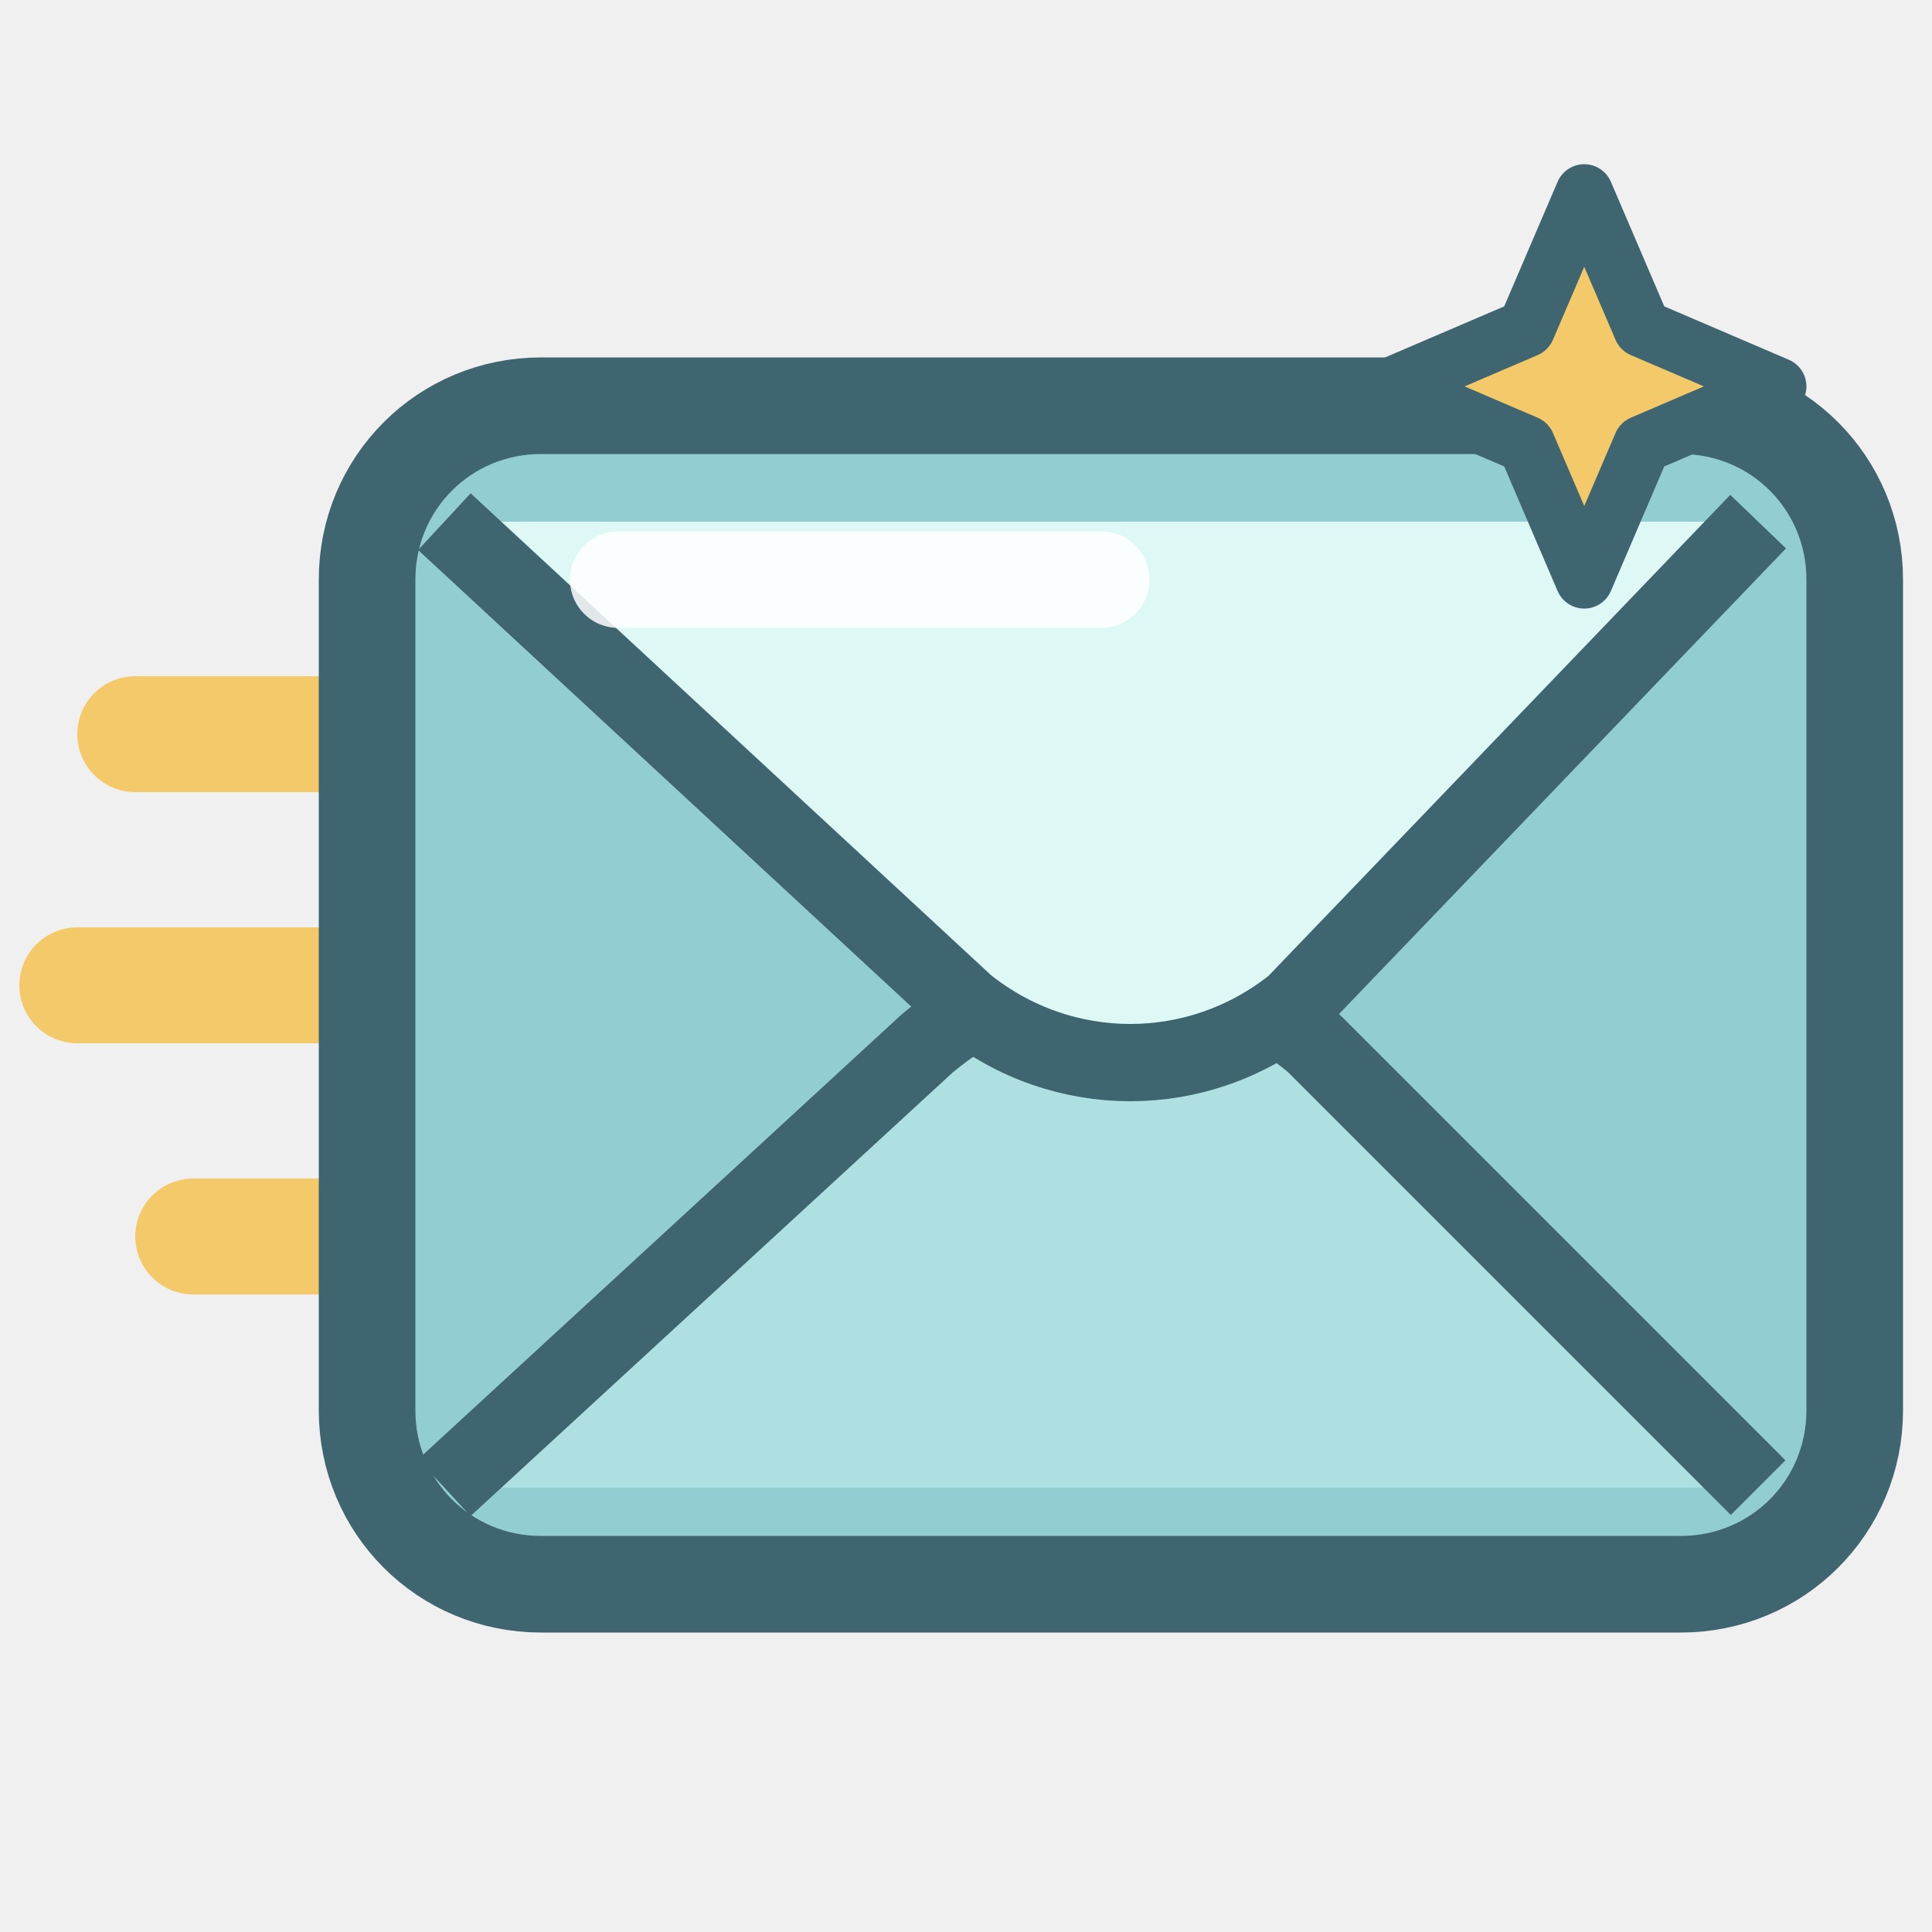
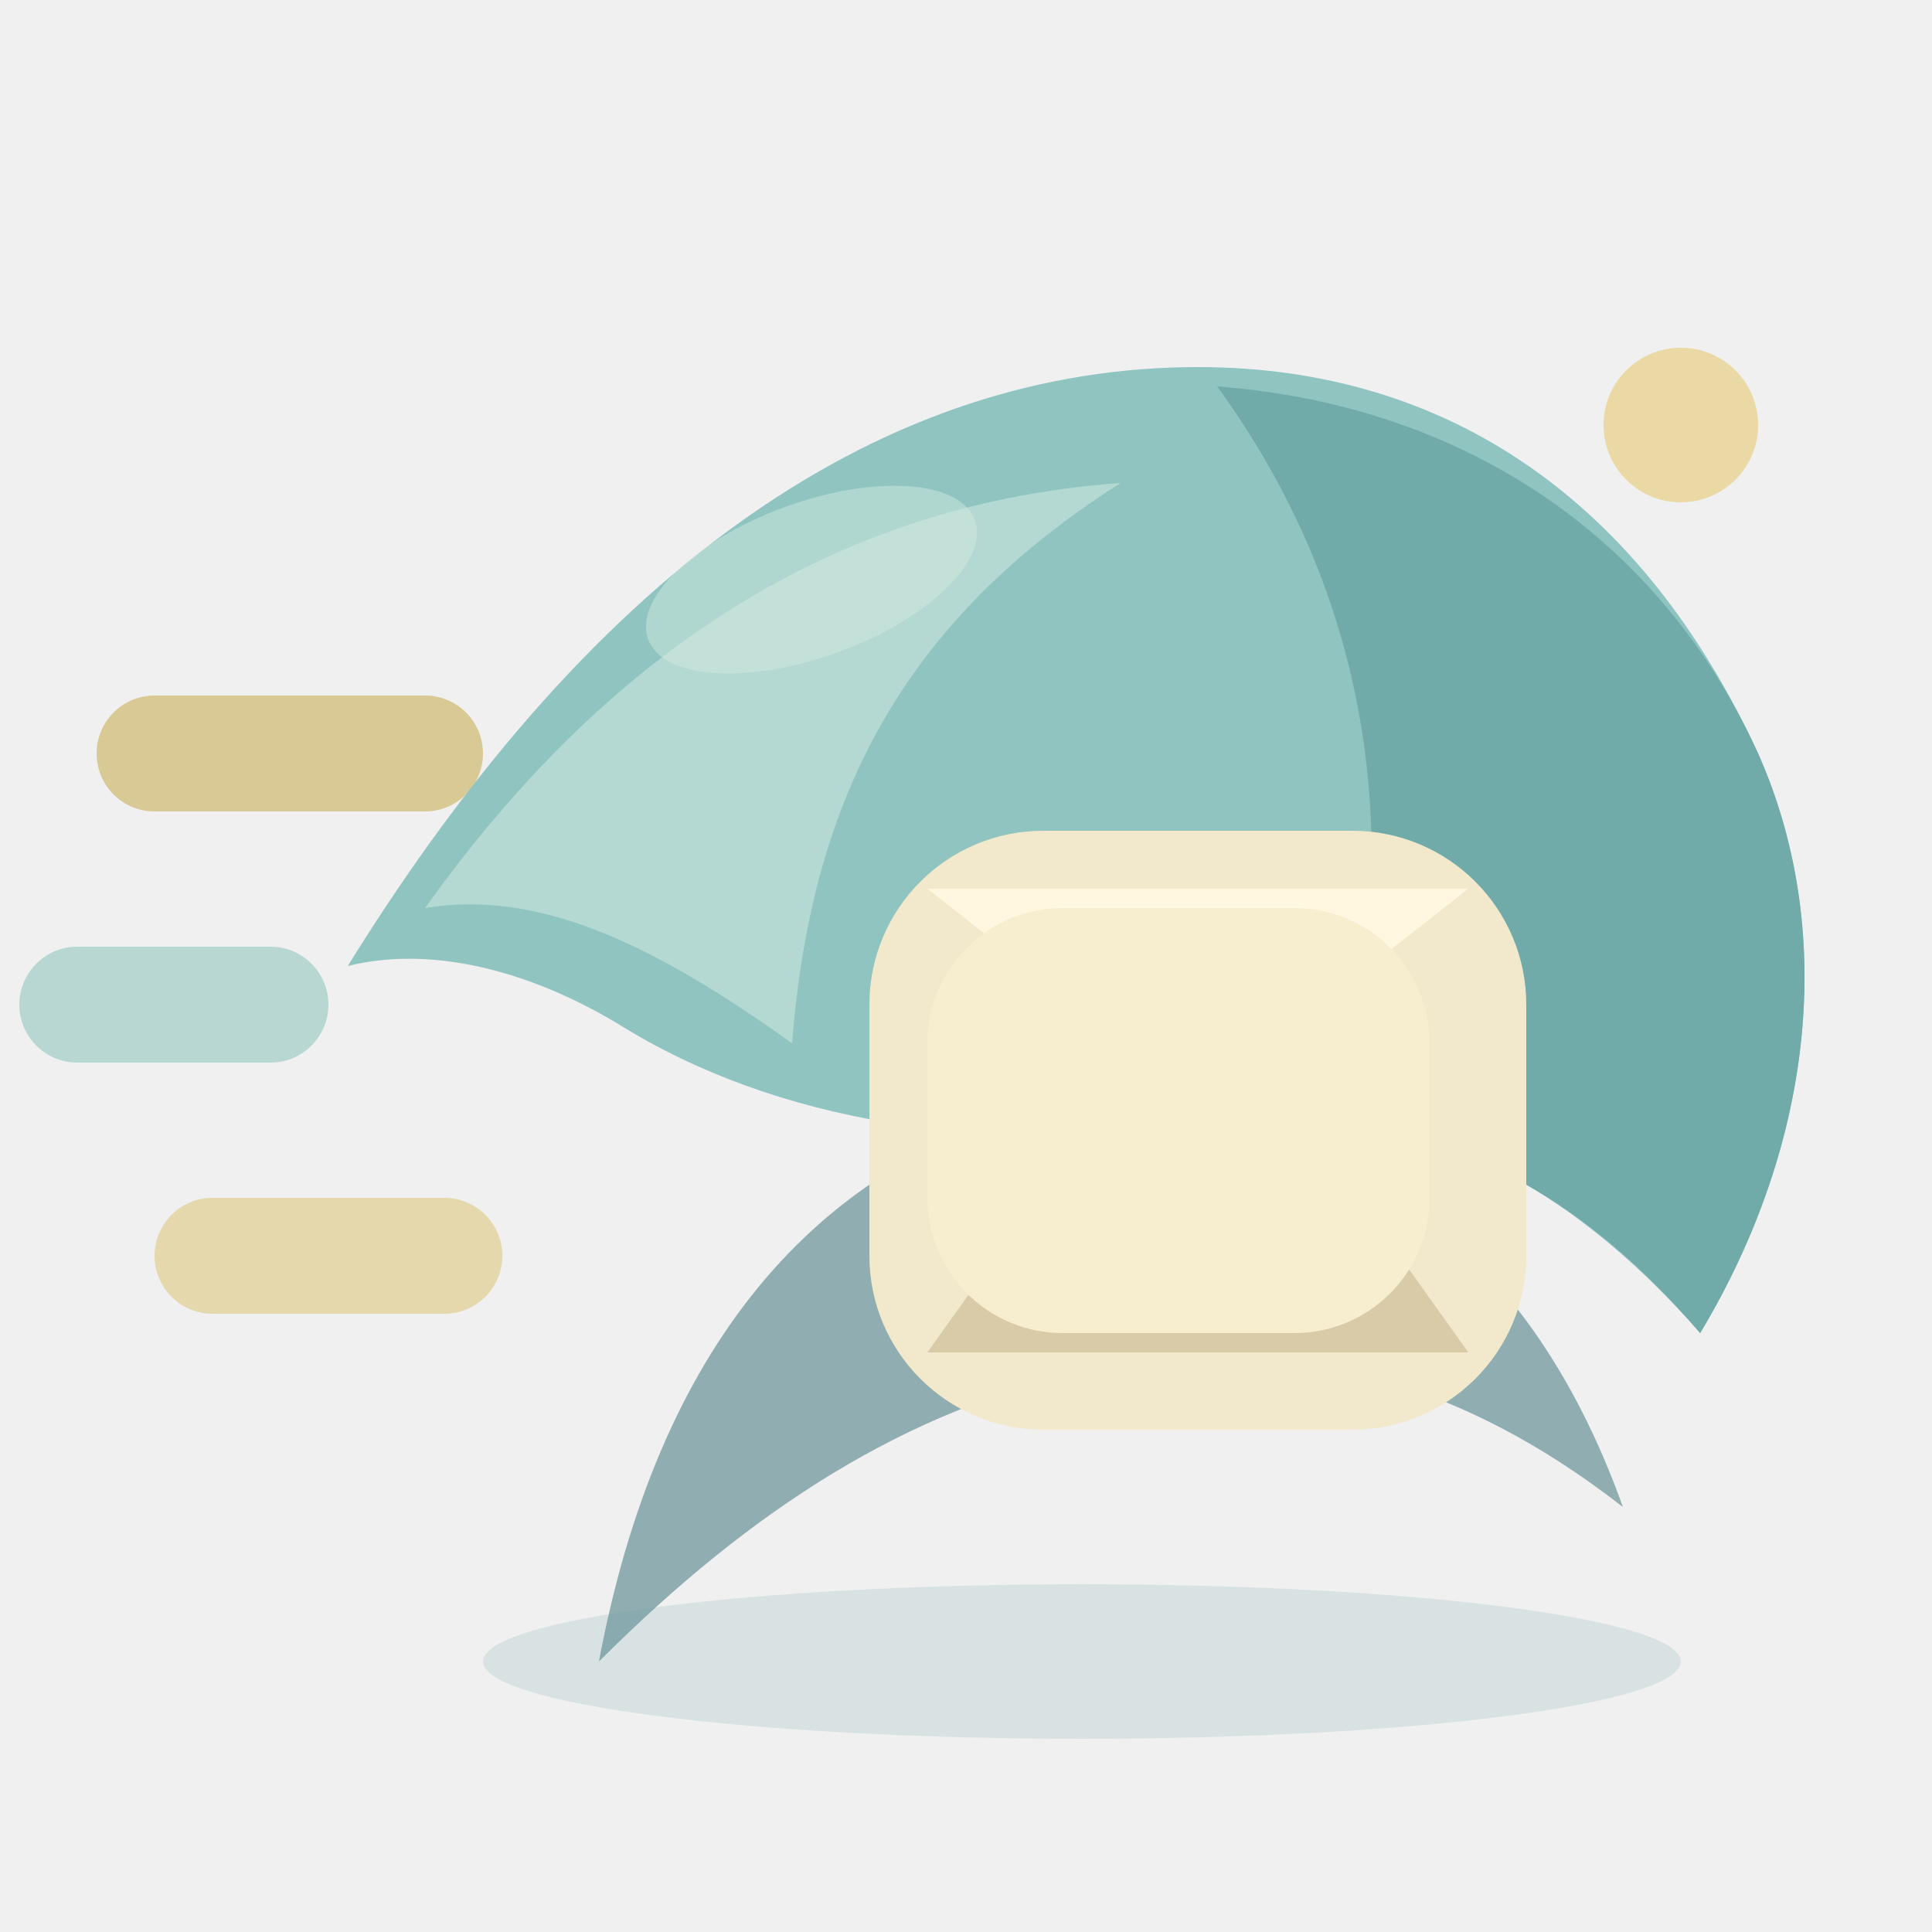
- <svg xmlns="http://www.w3.org/2000/svg" viewBox="0 0 100 100" role="img" aria-label="飛來信消息提示">
-   <path d="M7 38h19M4 51h15M10 64h18" fill="none" stroke="#F4C96A" stroke-width="6" stroke-linecap="round" />
-   <path d="M28 21h59c5 0 9 4 9 9v43c0 5-4 9-9 9H28c-5 0-9-4-9-9V30c0-5 4-9 9-9Z" fill="#91CDD2" stroke="#3F6570" stroke-width="5" />
-   <path d="m23 77 25-23c6-5 14-5 20 0l23 23" fill="#AEE0E1" stroke="#3F6570" stroke-width="4" stroke-linejoin="round" />
-   <path d="m23 27 27 25c5 4 12 4 17 0l24-25" fill="#DDF8F5" stroke="#3F6570" stroke-width="4" stroke-linejoin="round" />
-   <path d="M32 30h25" fill="none" stroke="#FFFFFF" stroke-width="5" stroke-linecap="round" opacity=".85" />
-   <path d="m82 10 3 7 7 3-7 3-3 7-3-7-7-3 7-3Z" fill="#F4C96A" stroke="#3F6570" stroke-width="3" stroke-linejoin="round" />
+ <svg xmlns="http://www.w3.org/2000/svg" viewBox="0 0 100 100" role="img" aria-label="魟魚飛信消息提示">
+   <ellipse cx="56" cy="86" rx="31" ry="4" fill="#659ca0" opacity=".17" />
+   <rect x="5" y="36" width="20" height="6" rx="3" fill="#d9c995" />
+   <rect x="1" y="49" width="16" height="6" rx="3" fill="#b9d7d2" />
+   <rect x="8" y="62" width="18" height="6" rx="3" fill="#e4d8ac" />
+   <path d="M18 50c13-21 28-31 44-31 13 0 23 7 29 20 4 9 3 20-3 30-7-8-15-12-24-11-13 2-24 0-32-5-5-3-10-4-14-3Z" fill="#8fc4c1" />
+   <path d="M22 47c10-14 22-21 36-22-11 7-16 16-17 29-7-5-13-8-19-7Z" fill="#b4d9d2" />
+   <path d="M63 20c13 1 23 8 28 19 4 9 3 20-3 30-6-7-12-10-19-11 4-14 2-27-6-38Z" fill="#70aaa9" />
+   <path d="M55 57c14 0 24 7 29 21-9-7-18-9-28-7-9 2-17 7-25 15 3-16 11-26 24-29Z" fill="#648f95" opacity=".68" />
+   <rect x="45" y="43" width="34" height="31" rx="9" fill="#f2e8cb" />
+   <path d="M48 46h28L62 57 48 46Z" fill="#fff7df" />
+   <path d="M48 70 58 56c2-2 6-2 8 0l10 14H48Z" fill="#d9caa8" />
+   <rect x="48" y="47" width="26" height="22" rx="7" fill="#f7edcf" />
+   <ellipse cx="42" cy="30" rx="9" ry="4" fill="#d7ebe3" opacity=".45" transform="rotate(-20 42 30)" />
+   <circle cx="87" cy="22" r="4" fill="#ead9a4" />
</svg>
